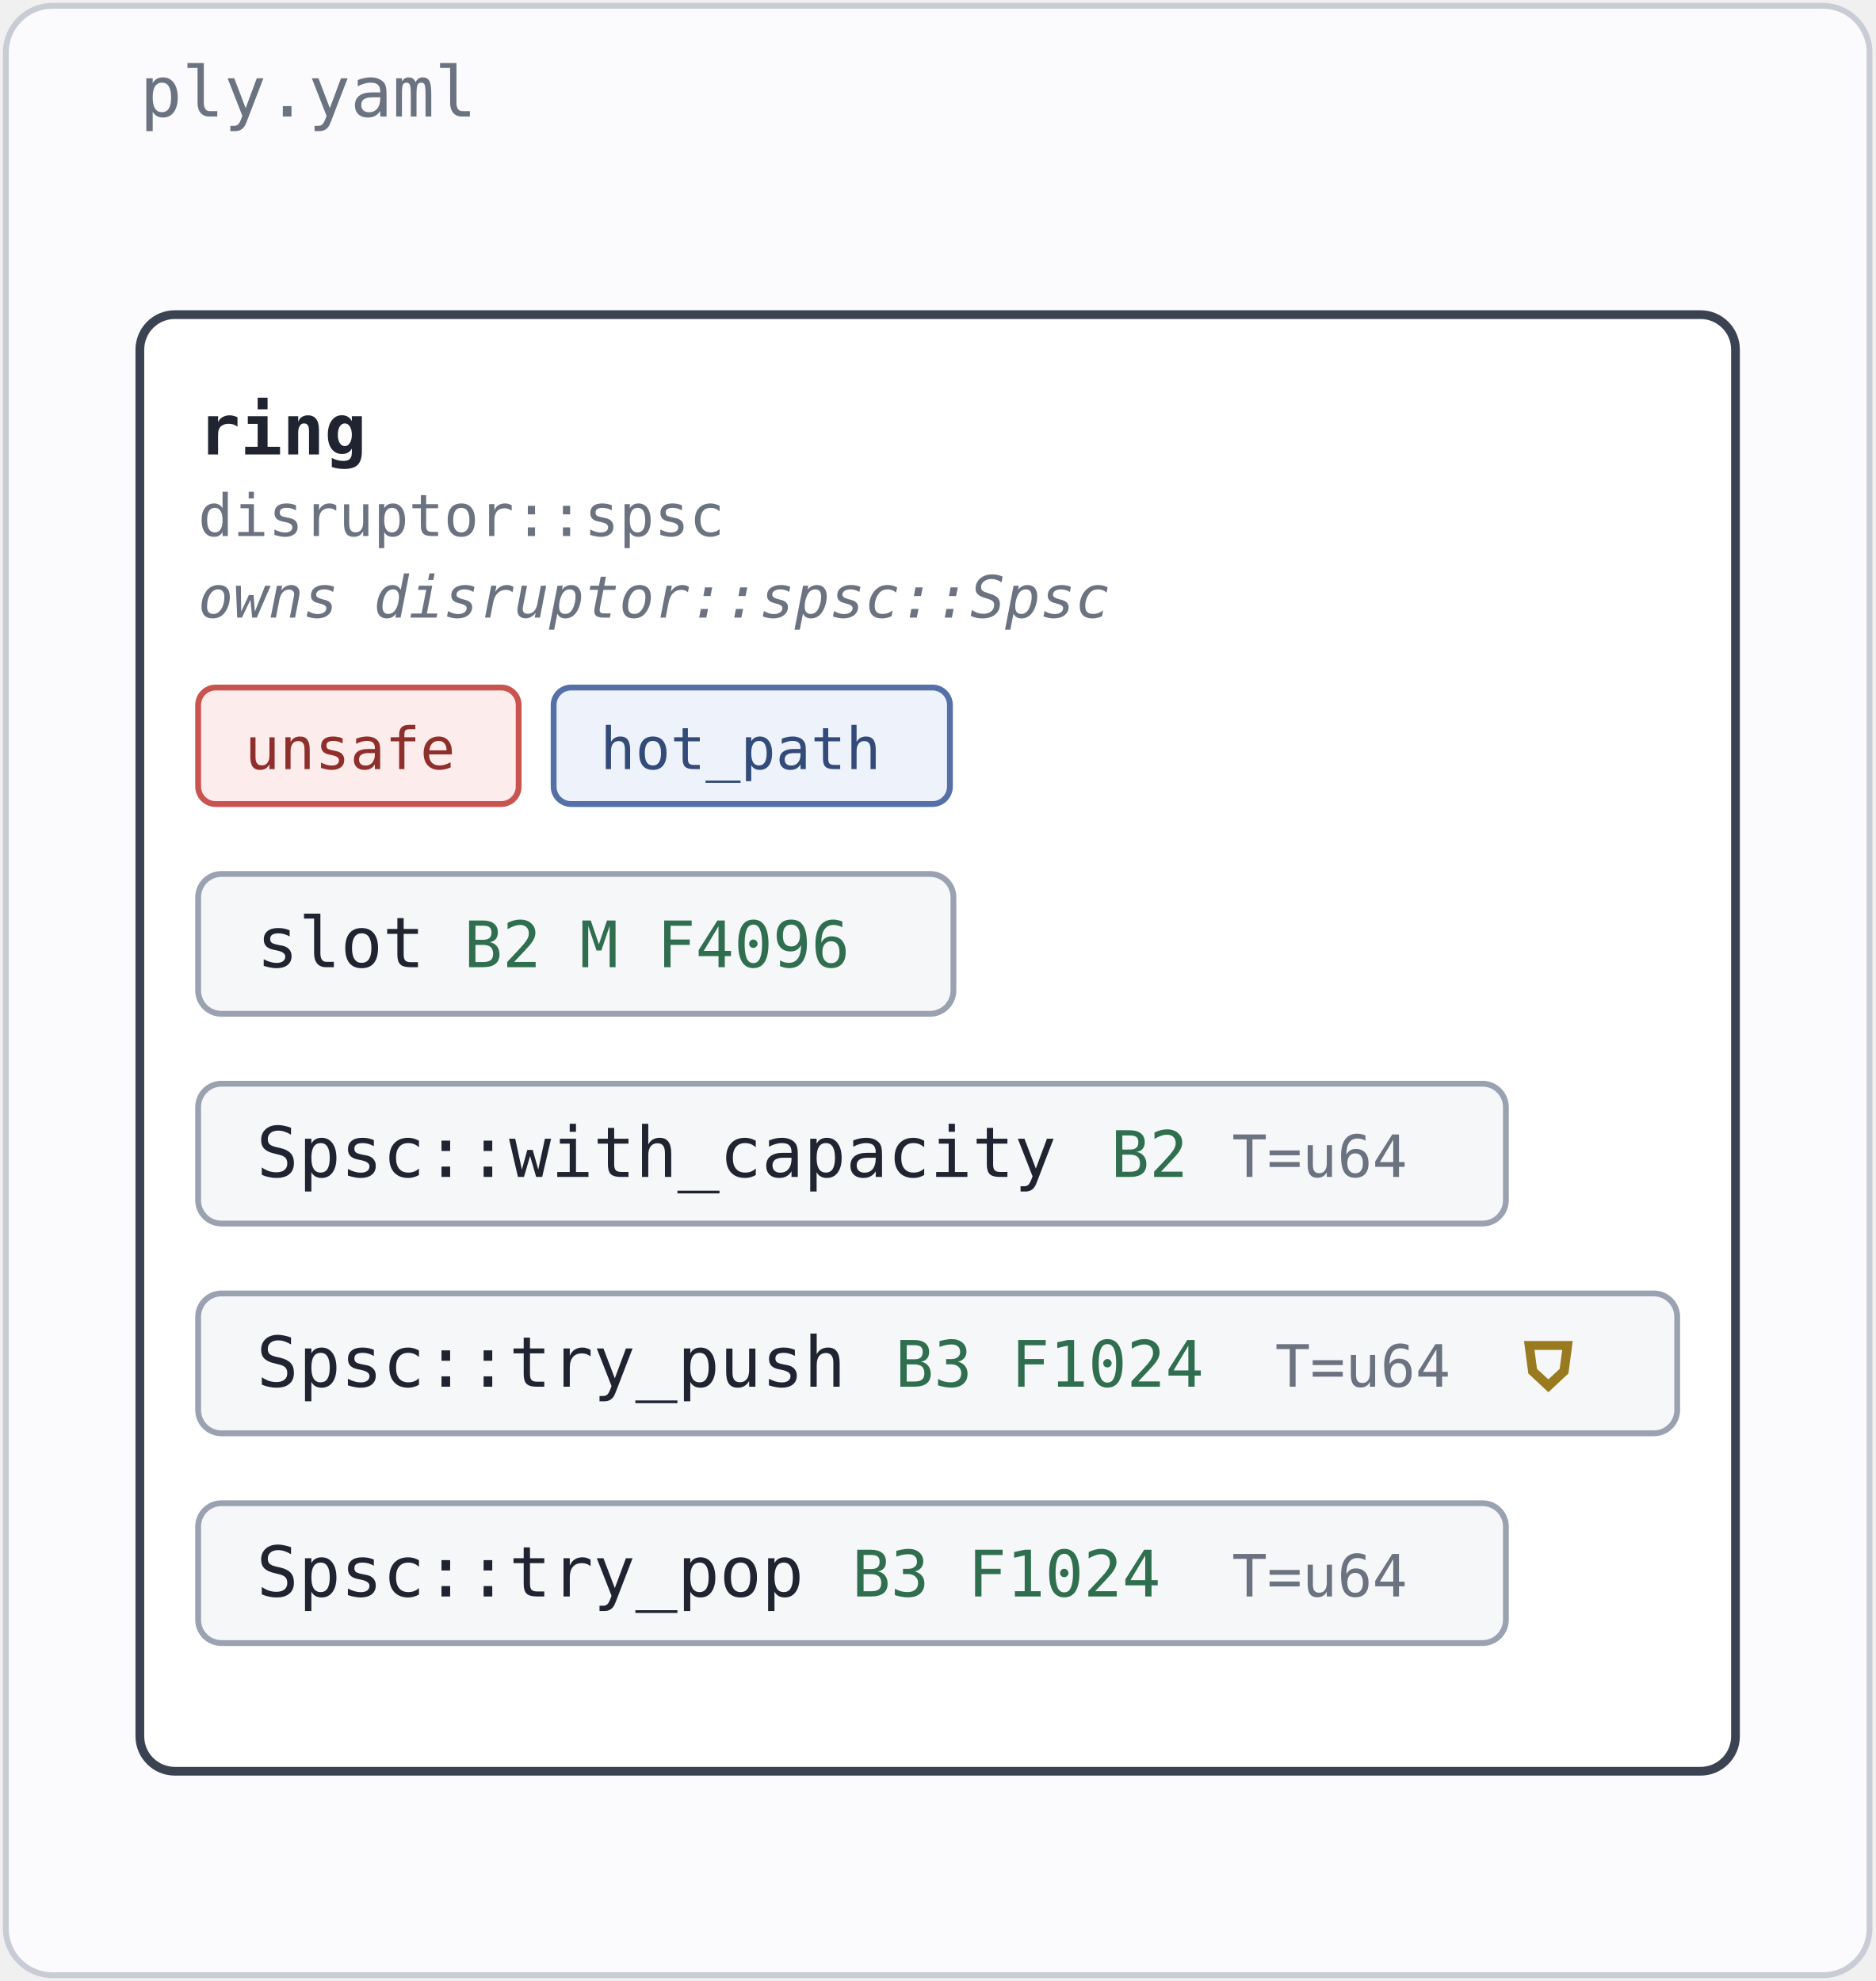
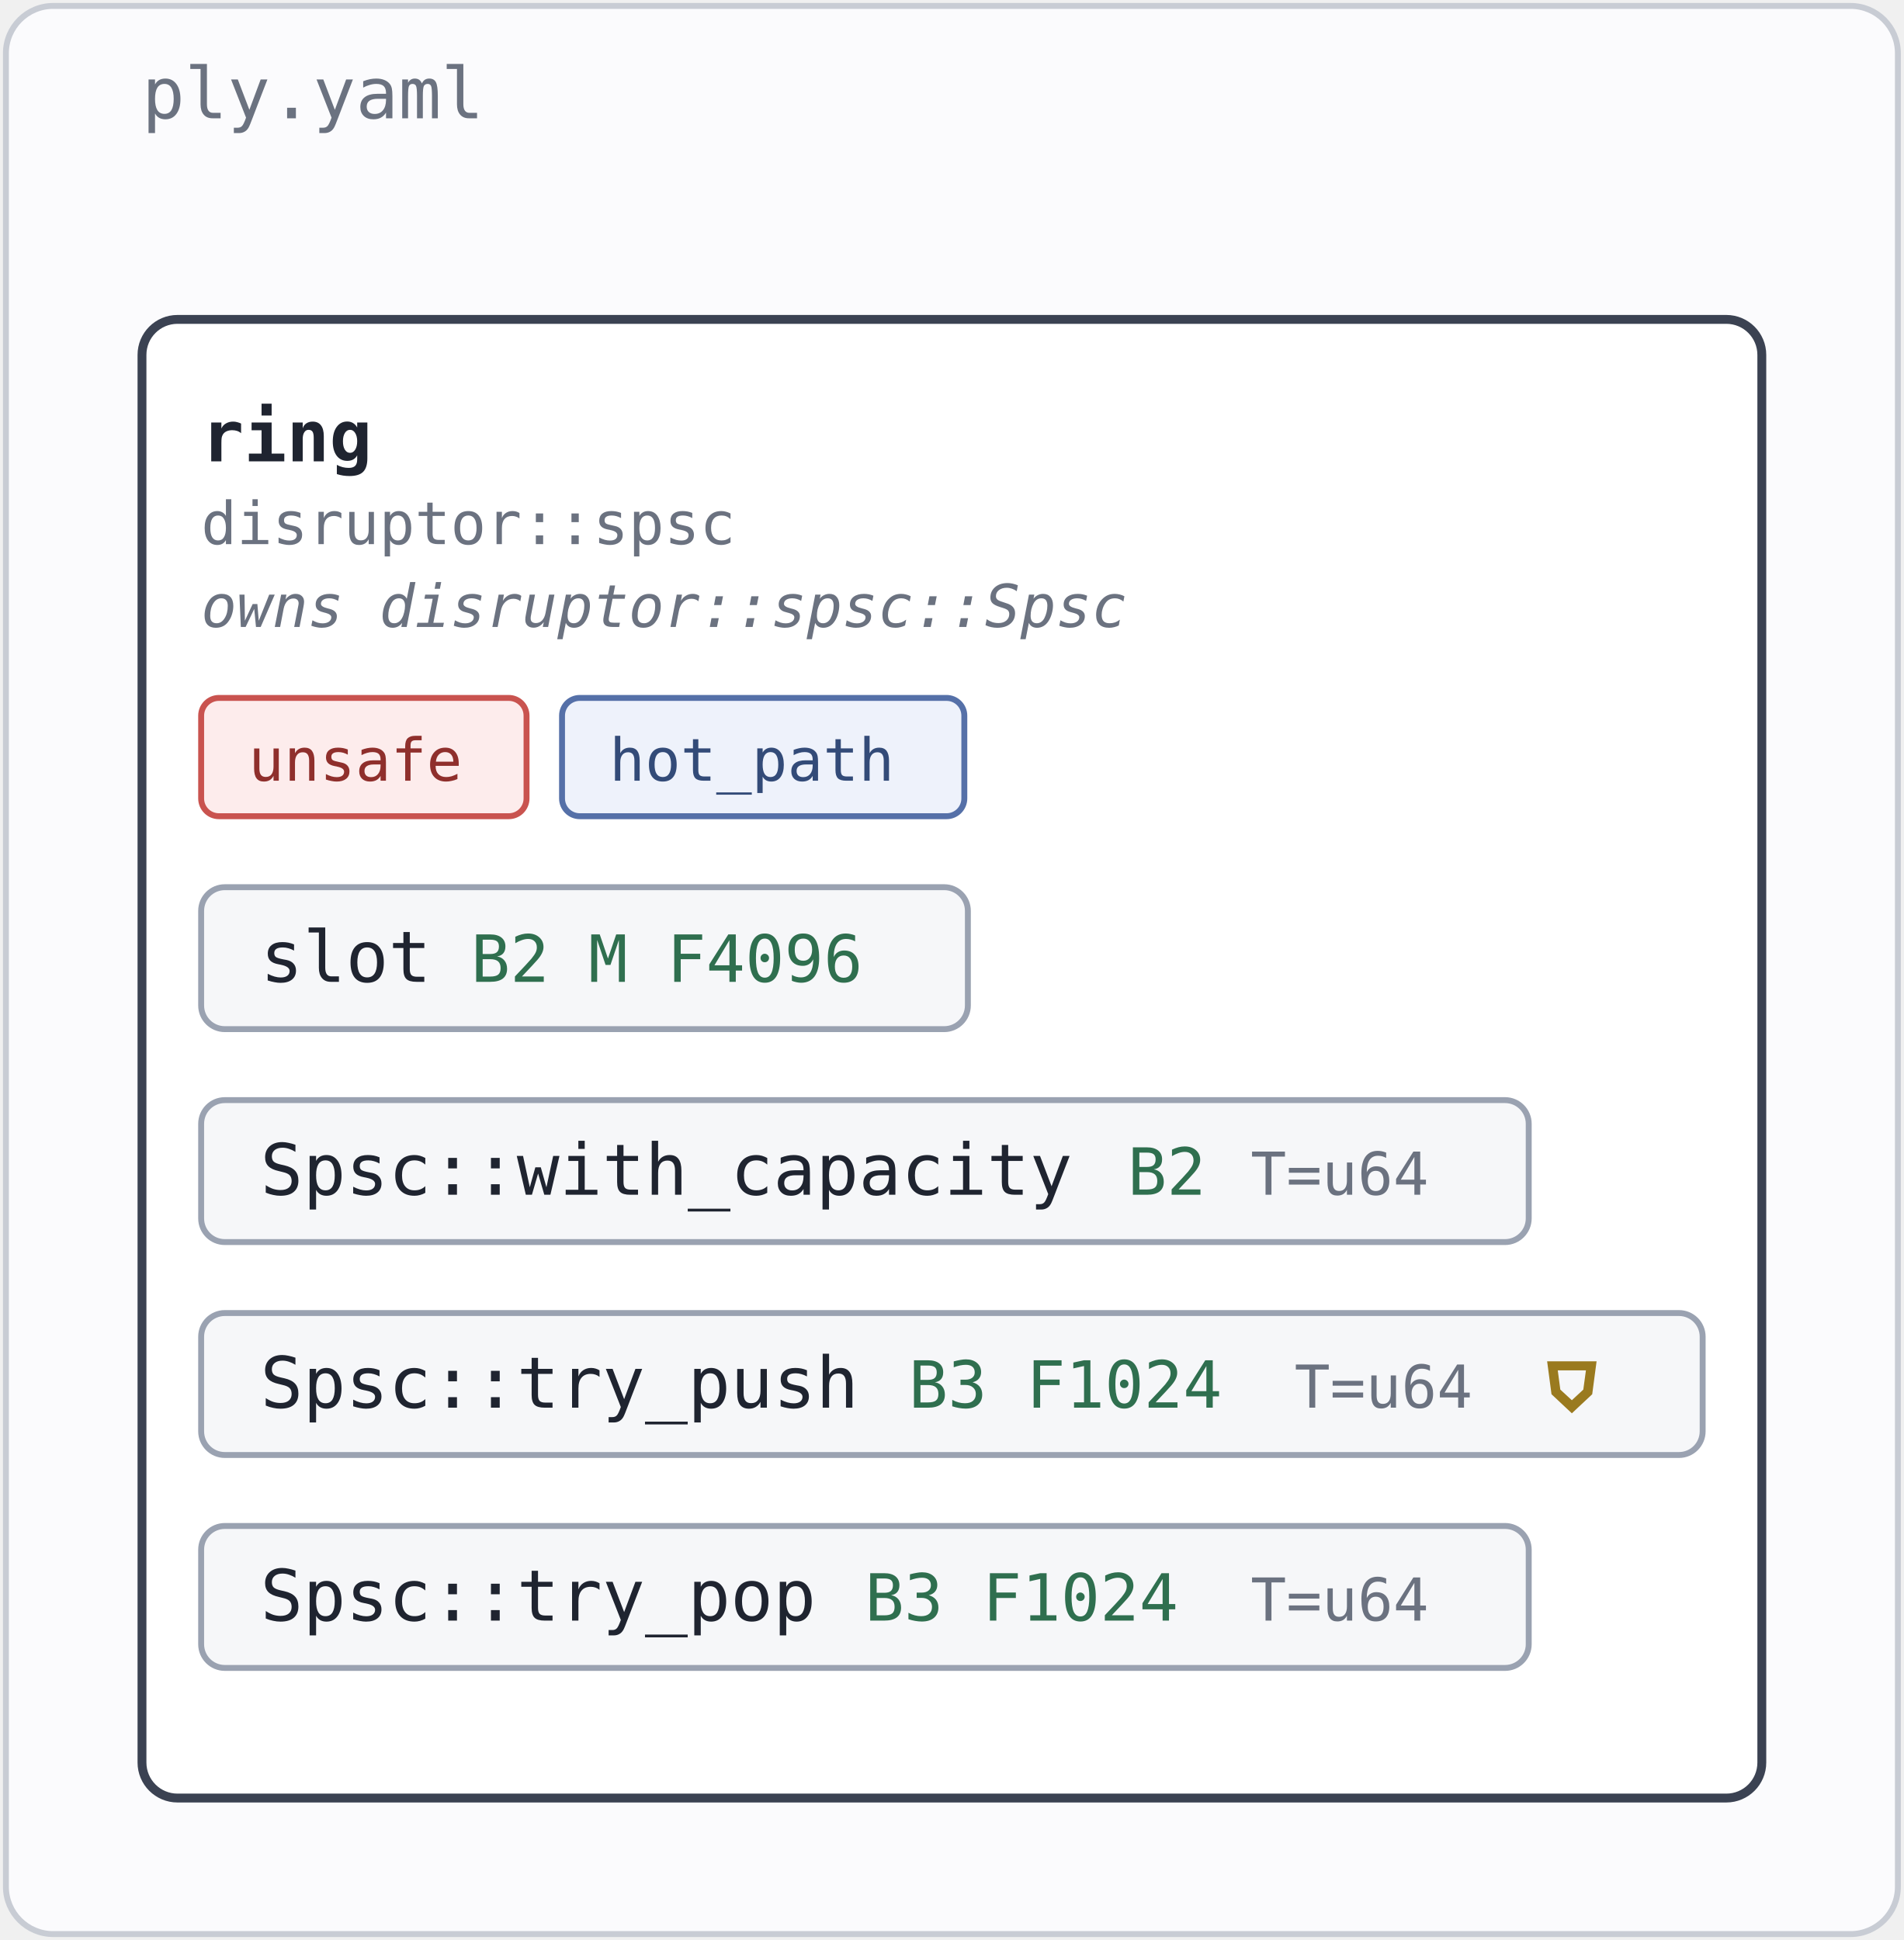
- <svg xmlns="http://www.w3.org/2000/svg" width="321.8" height="340.0" viewBox="0 0 321.8 340.0" font-family="monospace" font-size="12">
+ <svg xmlns="http://www.w3.org/2000/svg" width="321.8" height="328.0" viewBox="0 0 321.8 328.0" font-family="monospace" font-size="12">
  <style>.workspace-frame{fill:#fbfbfd;stroke:#c8ccd4}.workspace-title{fill:#6b7280}.component-box{fill:#fff;stroke:#3b4252;stroke-width:1.5}.pure-seal{fill:none;stroke:#3b4252}.component-name{fill:#1f2430;font-weight:bold}.component-anchor{fill:#6b7280;font-size:10px}.component-owns{fill:#6b7280;font-size:10px;font-style:italic}.cap-badge rect{fill:#fdecec;stroke:#c9534f}.cap-badge text{fill:#8f2f2c;font-size:10px}.profile-tag rect{fill:#eef2fb;stroke:#5570a8}.profile-tag text{fill:#334b78;font-size:10px}.fn-chip-box{fill:#f6f7f9;stroke:#9aa2b1}.fn-name{fill:#1f2430}.fn-checks{fill:#2f6f4f;font-size:11px}.fn-check-with{fill:#6b7280;font-size:10px}.fn-shield{fill:none;stroke:#9a7a1f;font-size:13px}.unresolved-pin circle,.registry-pin circle{fill:#fff6d8;stroke:#b08900}.pin-label{fill:#7a5c00;font-size:10px;text-anchor:middle}.edge-line{fill:none;stroke:#3b4252;stroke-width:1.5}.edge-label{fill:#3b4252;font-size:10px;text-anchor:middle}.deny-line{fill:none;stroke:#c9534f;stroke-width:1.5}.deny-bar{stroke:#c9534f;stroke-width:3}.deny-except{fill:#8f2f2c;font-size:10px;text-anchor:middle}.any-node circle{fill:#eceef2;stroke:#9aa2b1}.any-label{fill:#4b5563;text-anchor:middle}#arrow path{fill:#3b4252}</style>
  <defs>
    <marker id="arrow" viewBox="0 0 10 10" refX="8" refY="5" markerWidth="7" markerHeight="7" orient="auto-start-reverse">
      <path d="M 0 0 L 10 5 L 0 10 z" />
    </marker>
  </defs>
-   <rect class="workspace-frame" x="1" y="1" width="319.8" height="338.0" rx="8" />
+   <rect class="workspace-frame" x="1" y="1" width="319.8" height="326.0" rx="8" />
  <text class="workspace-title" x="24.0" y="20">ply.yaml</text>
  <g transform="translate(24.0,54.0)">
    <g class="component" data-name="ring">
      <rect class="component-box" x="0" y="0" width="273.8" height="250.0" rx="6" />
      <text class="component-name" x="10.0" y="24.0">ring</text>
      <text class="component-anchor" x="10.0" y="38.0">disruptor::spsc</text>
      <text class="component-owns" x="10.0" y="52.0">owns disruptor::spsc::Spsc</text>
      <g class="cap-badge">
        <rect x="10.0" y="64.0" width="55.0" height="20.0" rx="3" />
        <text x="18.0" y="78.0">unsafe</text>
      </g>
      <g class="profile-tag">
        <rect x="71.0" y="64.0" width="68.0" height="20.0" rx="3" />
        <text x="79.0" y="78.0">hot_path</text>
      </g>
      <g transform="translate(10.0,96.0)">
        <g class="fn-chip" data-fn="slot">
          <rect class="fn-chip-box" x="0" y="0" width="129.6" height="24.0" rx="4" />
          <text class="fn-name" x="10.0" y="16.0">slot</text>
          <text class="fn-checks" x="45.6" y="16.0">B2 M F4096</text>
        </g>
      </g>
      <g transform="translate(10.0,132.0)">
        <g class="fn-chip" data-fn="Spsc::with_capacity">
          <rect class="fn-chip-box" x="0" y="0" width="224.4" height="24.0" rx="4" />
          <text class="fn-name" x="10.0" y="16.0">Spsc::with_capacity</text>
          <text class="fn-checks" x="156.6" y="16.0">B2</text>
          <text class="fn-check-with" x="177.4" y="16.0">T=u64</text>
        </g>
      </g>
      <g transform="translate(10.0,168.0)">
        <g class="fn-chip" data-fn="Spsc::try_push">
          <rect class="fn-chip-box" x="0" y="0" width="253.8" height="24.0" rx="4" />
          <text class="fn-name" x="10.0" y="16.0">Spsc::try_push</text>
          <text class="fn-checks" x="119.6" y="16.0">B3 F1024</text>
          <text class="fn-check-with" x="184.8" y="16.0">T=u64</text>
          <g class="fn-shield">
            <text x="227.8" y="16.0">⛉</text>
          </g>
        </g>
      </g>
      <g transform="translate(10.0,204.0)">
        <g class="fn-chip" data-fn="Spsc::try_pop">
          <rect class="fn-chip-box" x="0" y="0" width="224.4" height="24.0" rx="4" />
          <text class="fn-name" x="10.0" y="16.0">Spsc::try_pop</text>
          <text class="fn-checks" x="112.2" y="16.0">B3 F1024</text>
          <text class="fn-check-with" x="177.4" y="16.0">T=u64</text>
        </g>
      </g>
    </g>
  </g>
</svg>
